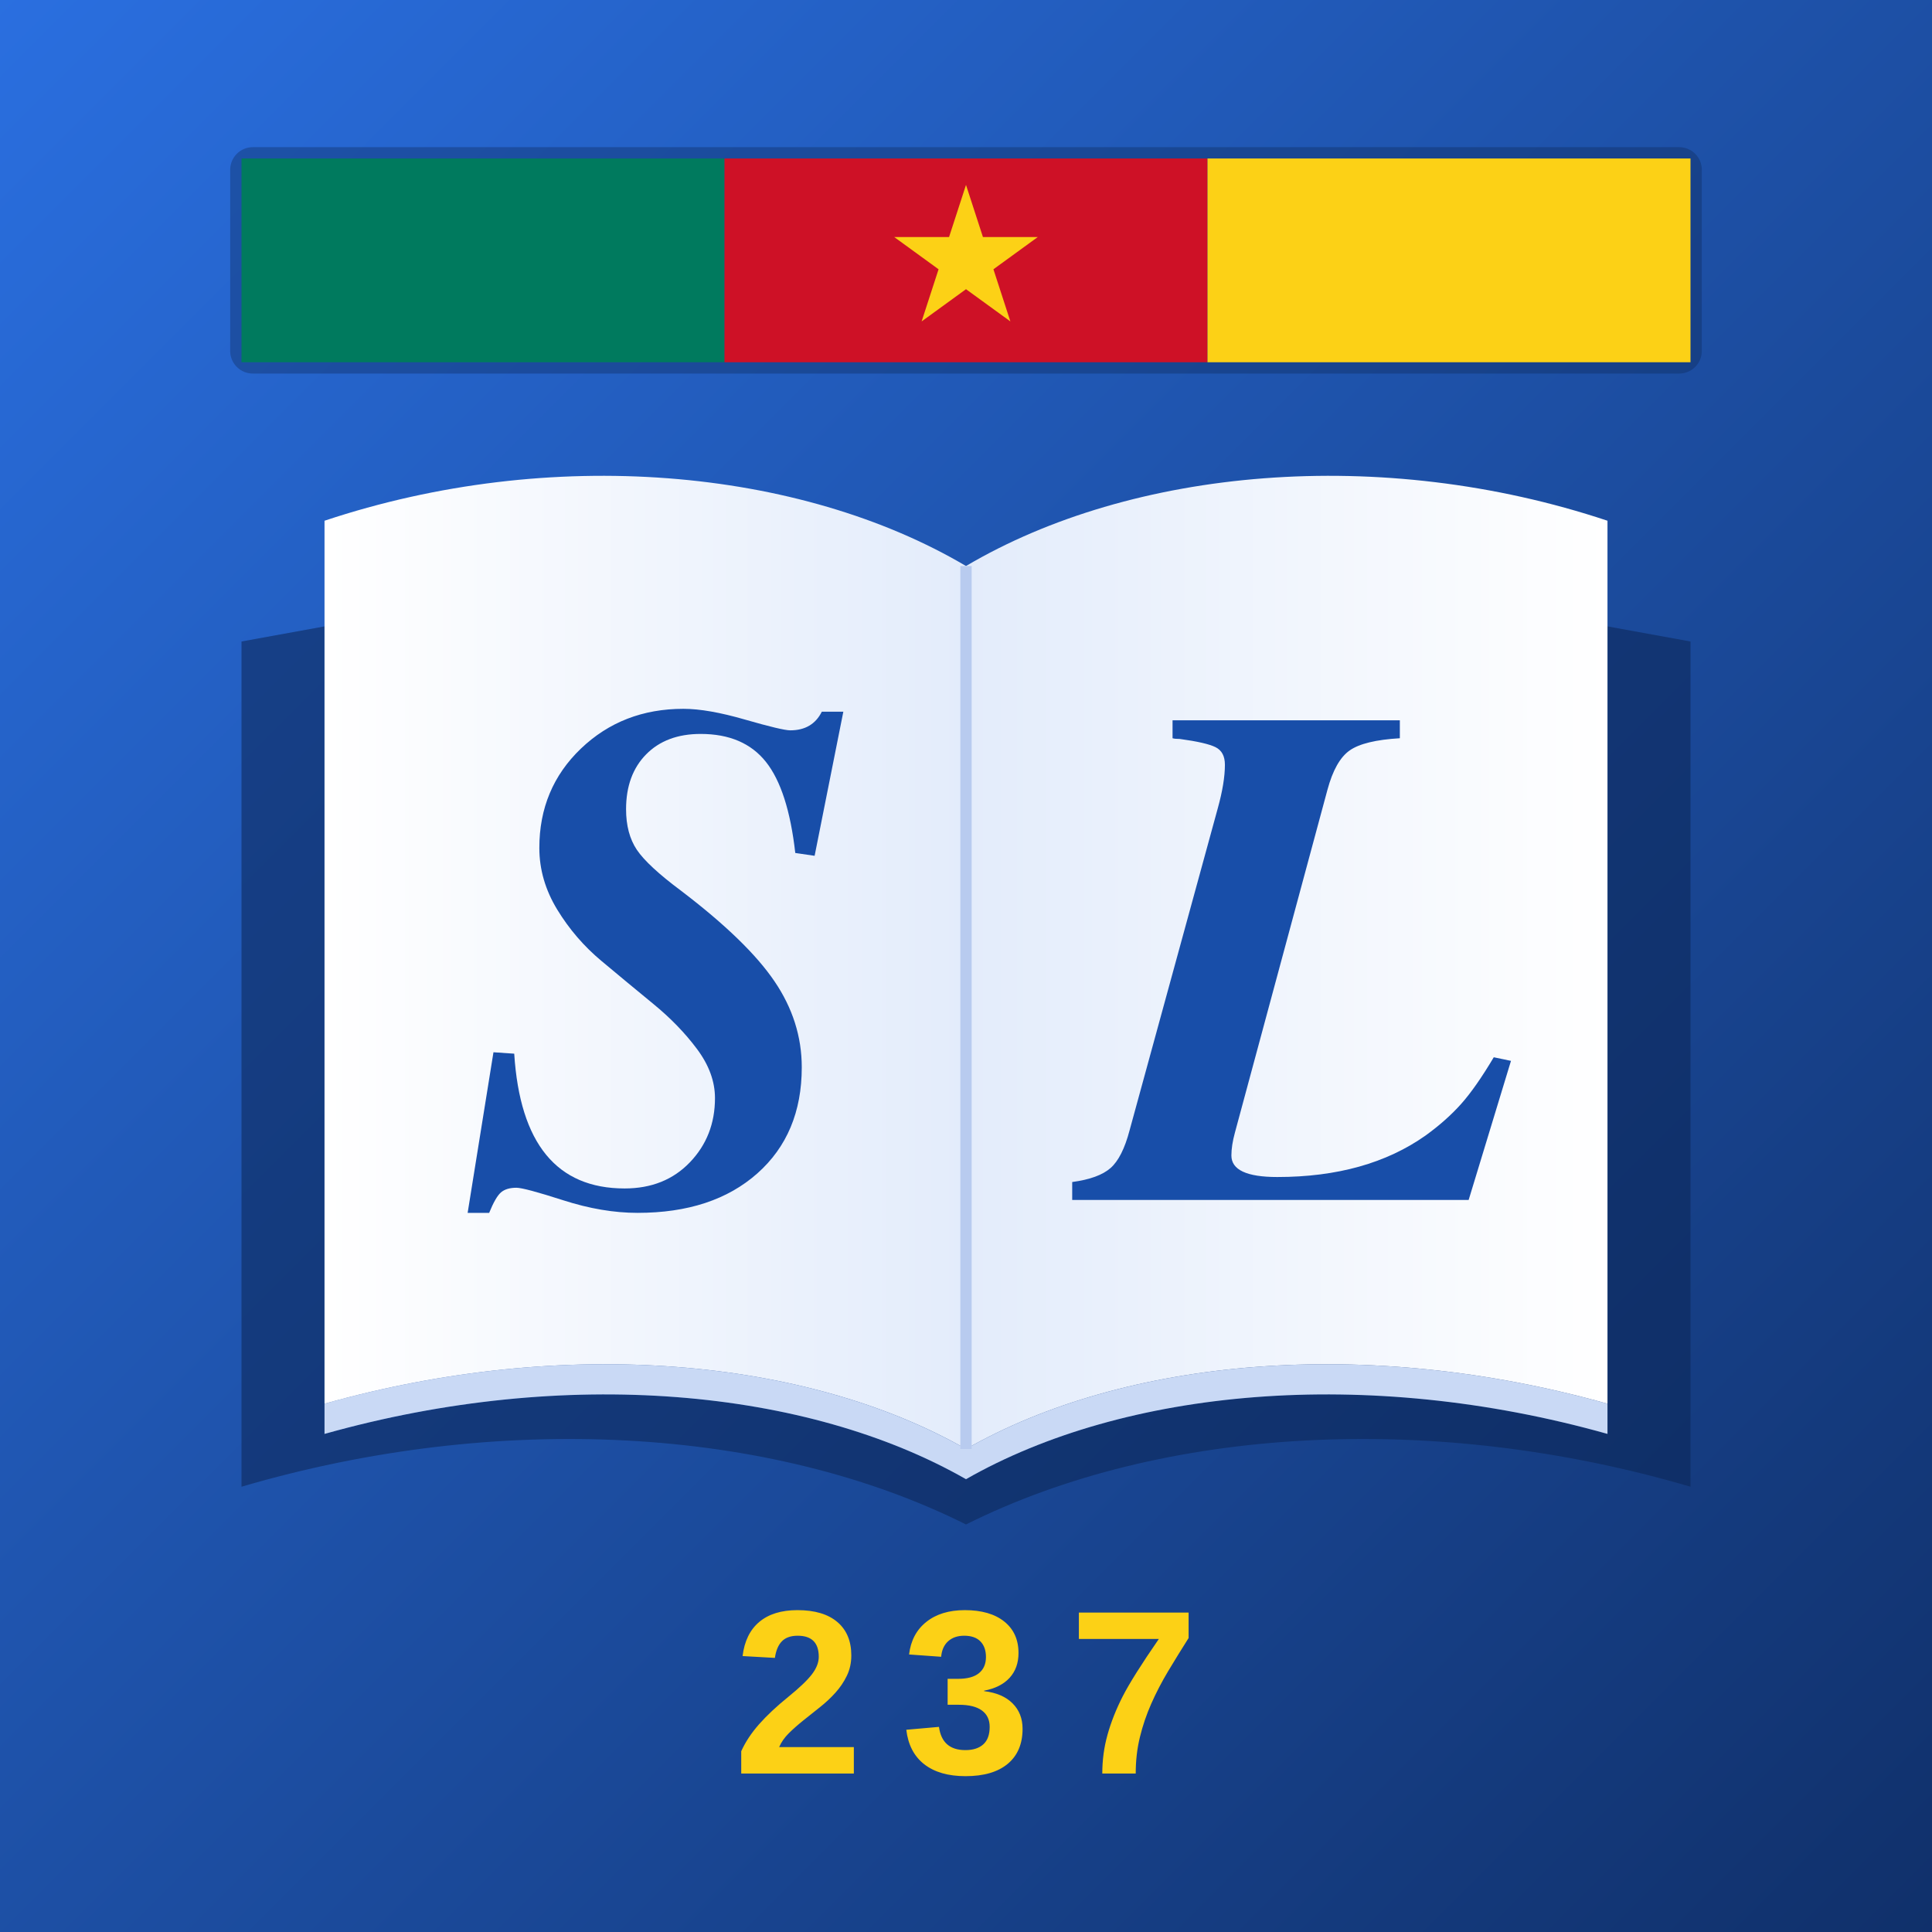
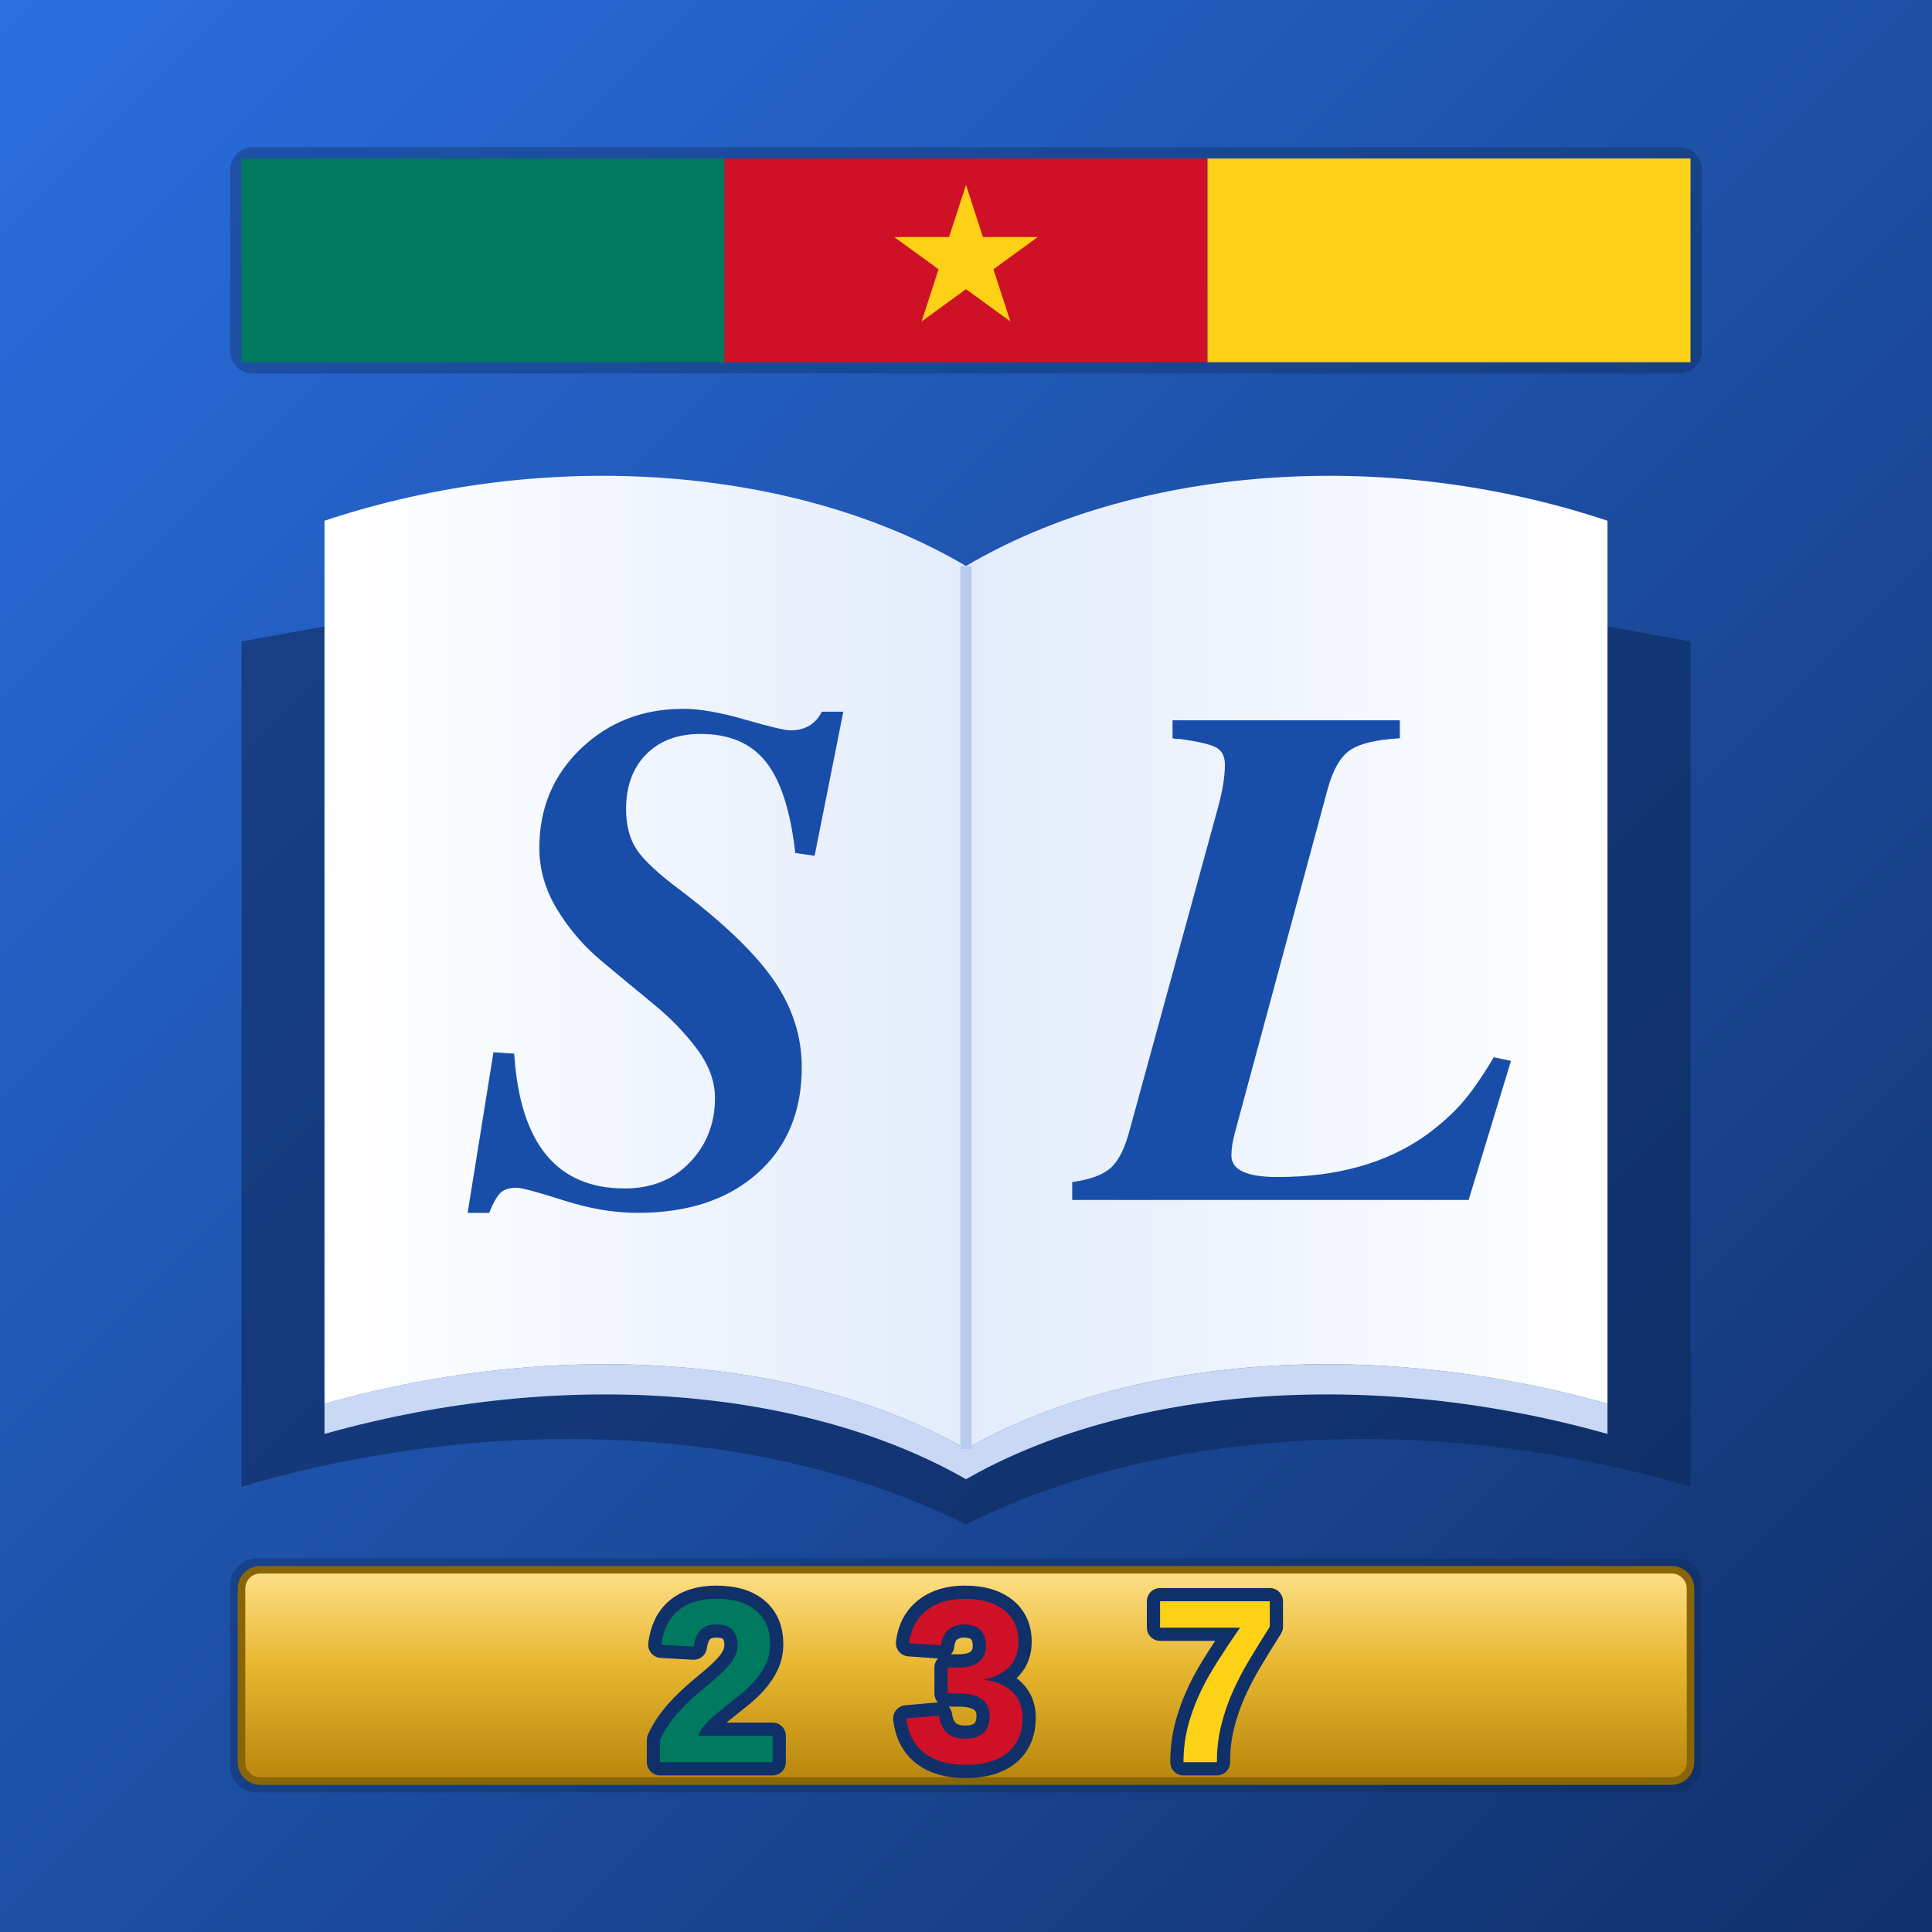
<svg xmlns="http://www.w3.org/2000/svg" viewBox="0 0 512 512">
  <defs>
    <linearGradient id="bg" x1="0" y1="0" x2="1" y2="1">
      <stop offset="0" stop-color="#2a6fe0" />
      <stop offset="1" stop-color="#10306a" />
    </linearGradient>
    <linearGradient id="pageL" x1="0" y1="0" x2="1" y2="0">
      <stop offset="0" stop-color="#ffffff" />
      <stop offset="1" stop-color="#e3ecfb" />
    </linearGradient>
    <linearGradient id="pageR" x1="1" y1="0" x2="0" y2="0">
      <stop offset="0" stop-color="#ffffff" />
      <stop offset="1" stop-color="#e3ecfb" />
    </linearGradient>
  </defs>
  <rect width="512" height="512" fill="url(#bg)" />
  <path d="M256,404 C204,378 132,374 64,394 L64,170 L86,166 L86,380 C150,362 214,368 256,392 C298,368 362,362 426,380 L426,166 L448,170 L448,394 C380,374 308,378 256,404 Z" fill="#0b2554" opacity="0.55" />
  <path d="M256,392 C214,368 150,362 86,380 L86,372 C150,354 214,360 256,384 C298,360 362,354 426,372 L426,380 C362,362 298,368 256,392 Z" fill="#c9d9f5" />
  <path d="M256,150 C212,124 146,118 86,138 L86,372 C150,354 214,360 256,384 Z" fill="url(#pageL)" />
  <path d="M256,150 C300,124 366,118 426,138 L426,372 C362,354 298,360 256,384 Z" fill="url(#pageR)" />
  <path d="M256,150 L256,384" stroke="#b8cbef" stroke-width="3" />
  <text x="172" y="318" text-anchor="middle" font-family="FreeSerif" font-style="italic" font-weight="700" font-size="190" fill="#184ea9">S</text>
  <text x="342" y="318" text-anchor="middle" font-family="FreeSerif" font-style="italic" font-weight="700" font-size="190" fill="#184ea9">L</text>
  <rect x="61" y="39" width="390" height="60" rx="6" fill="#0b2554" opacity="0.35" />
  <rect x="64" y="42" width="128.00" height="54" fill="#007a5e" />
  <rect x="192.00" y="42" width="128.00" height="54" fill="#ce1126" />
  <rect x="320.00" y="42" width="128.00" height="54" fill="#fcd116" />
  <polygon points="256.00,49.00 260.49,62.82 275.02,62.82 263.27,71.36 267.76,85.18 256.00,76.64 244.24,85.18 248.73,71.36 236.98,62.82 251.51,62.82" fill="#fcd116" />
-   <text x="256" y="470" text-anchor="middle" font-family="Arial, Helvetica, sans-serif" font-weight="800" font-size="62" letter-spacing="10" fill="#fcd116">237</text>
+   <defs>
+     <linearGradient id="gold" x1="0" y1="0" x2="0" y2="1">
+       <stop offset="0" stop-color="#ffe08a" />
+       <stop offset="0.45" stop-color="#e8b730" />
+       <stop offset="1" stop-color="#b8860b" />
+     </linearGradient>
+   </defs>
+   <rect x="61" y="413" width="390" height="62" rx="7" fill="#0b2554" opacity="0.35" />
+   <rect x="64" y="416" width="384" height="56" rx="5" fill="url(#gold)" />
+   <rect x="64" y="416" width="384" height="56" rx="5" fill="none" stroke="#8a6508" stroke-width="2" />
+   <g font-family="Arial, Helvetica, sans-serif" font-weight="800" font-size="62" text-anchor="middle" stroke="#10306a" stroke-width="7" stroke-linejoin="round" paint-order="stroke">
+     <text x="190" y="467" fill="#007a5e">2</text>
+     <text x="256" y="467" fill="#ce1126">3</text>
+     <text x="322" y="467" fill="#fcd116">7</text>
+   </g>
</svg>
